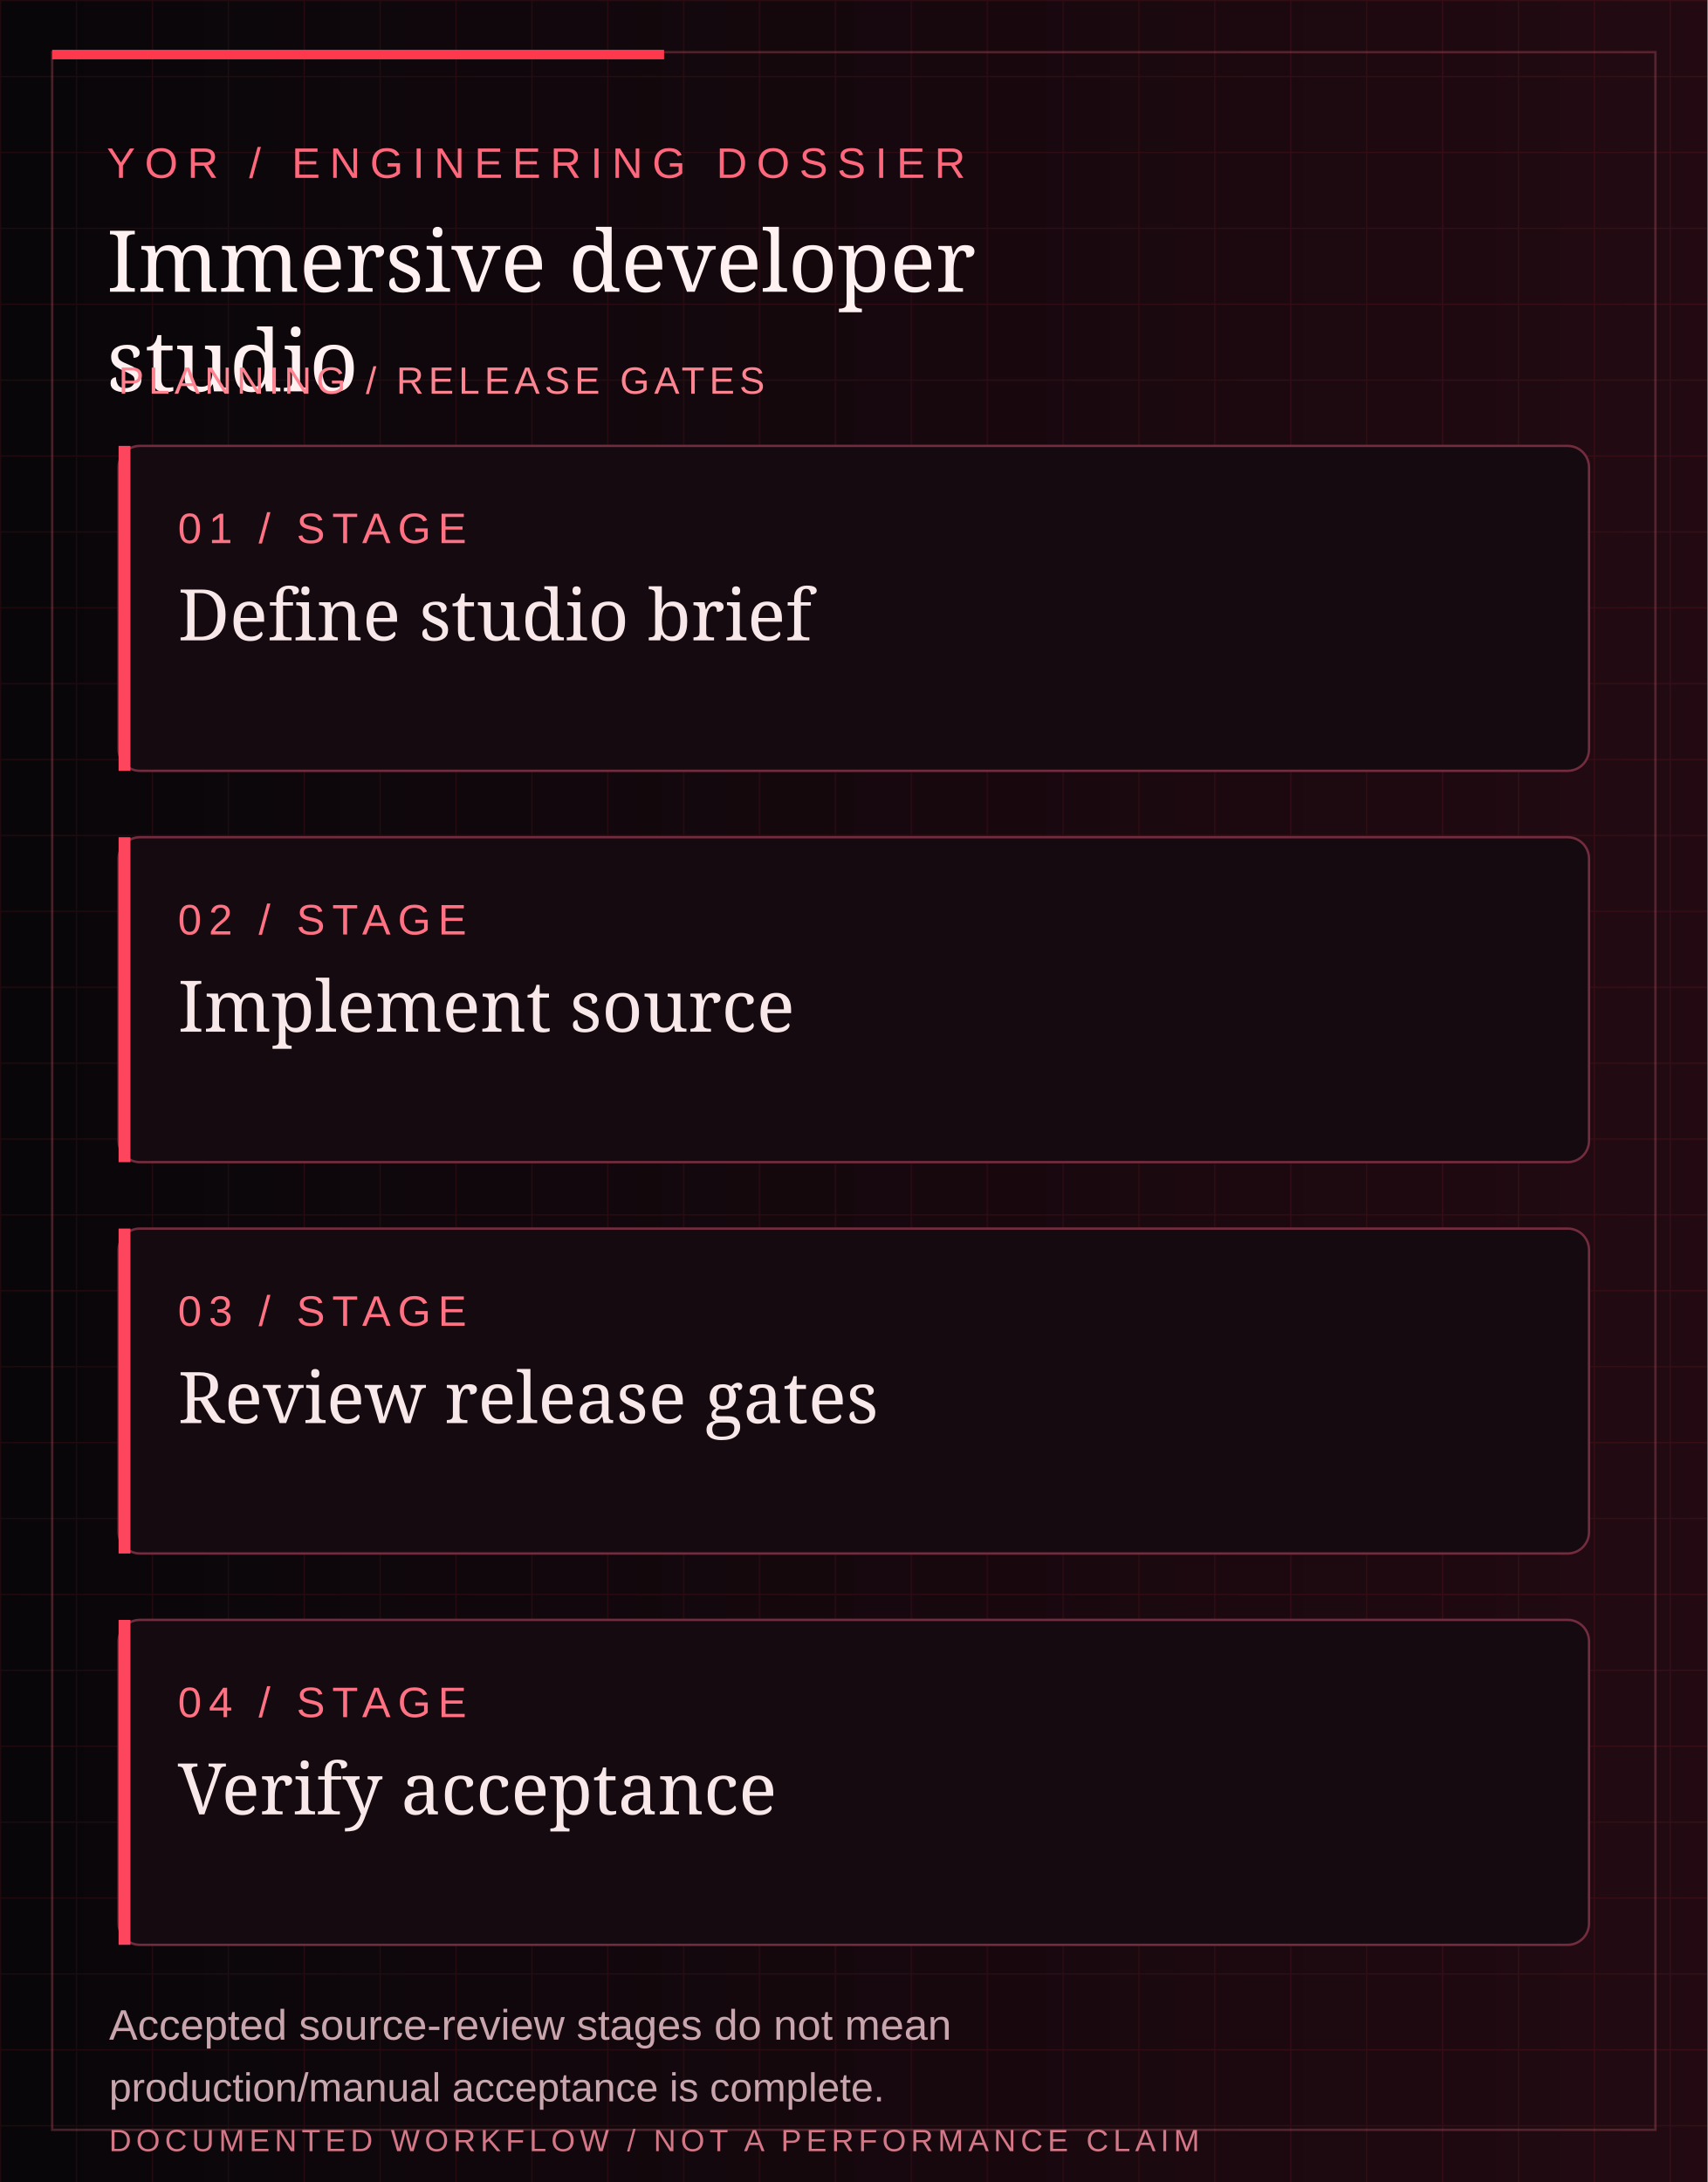
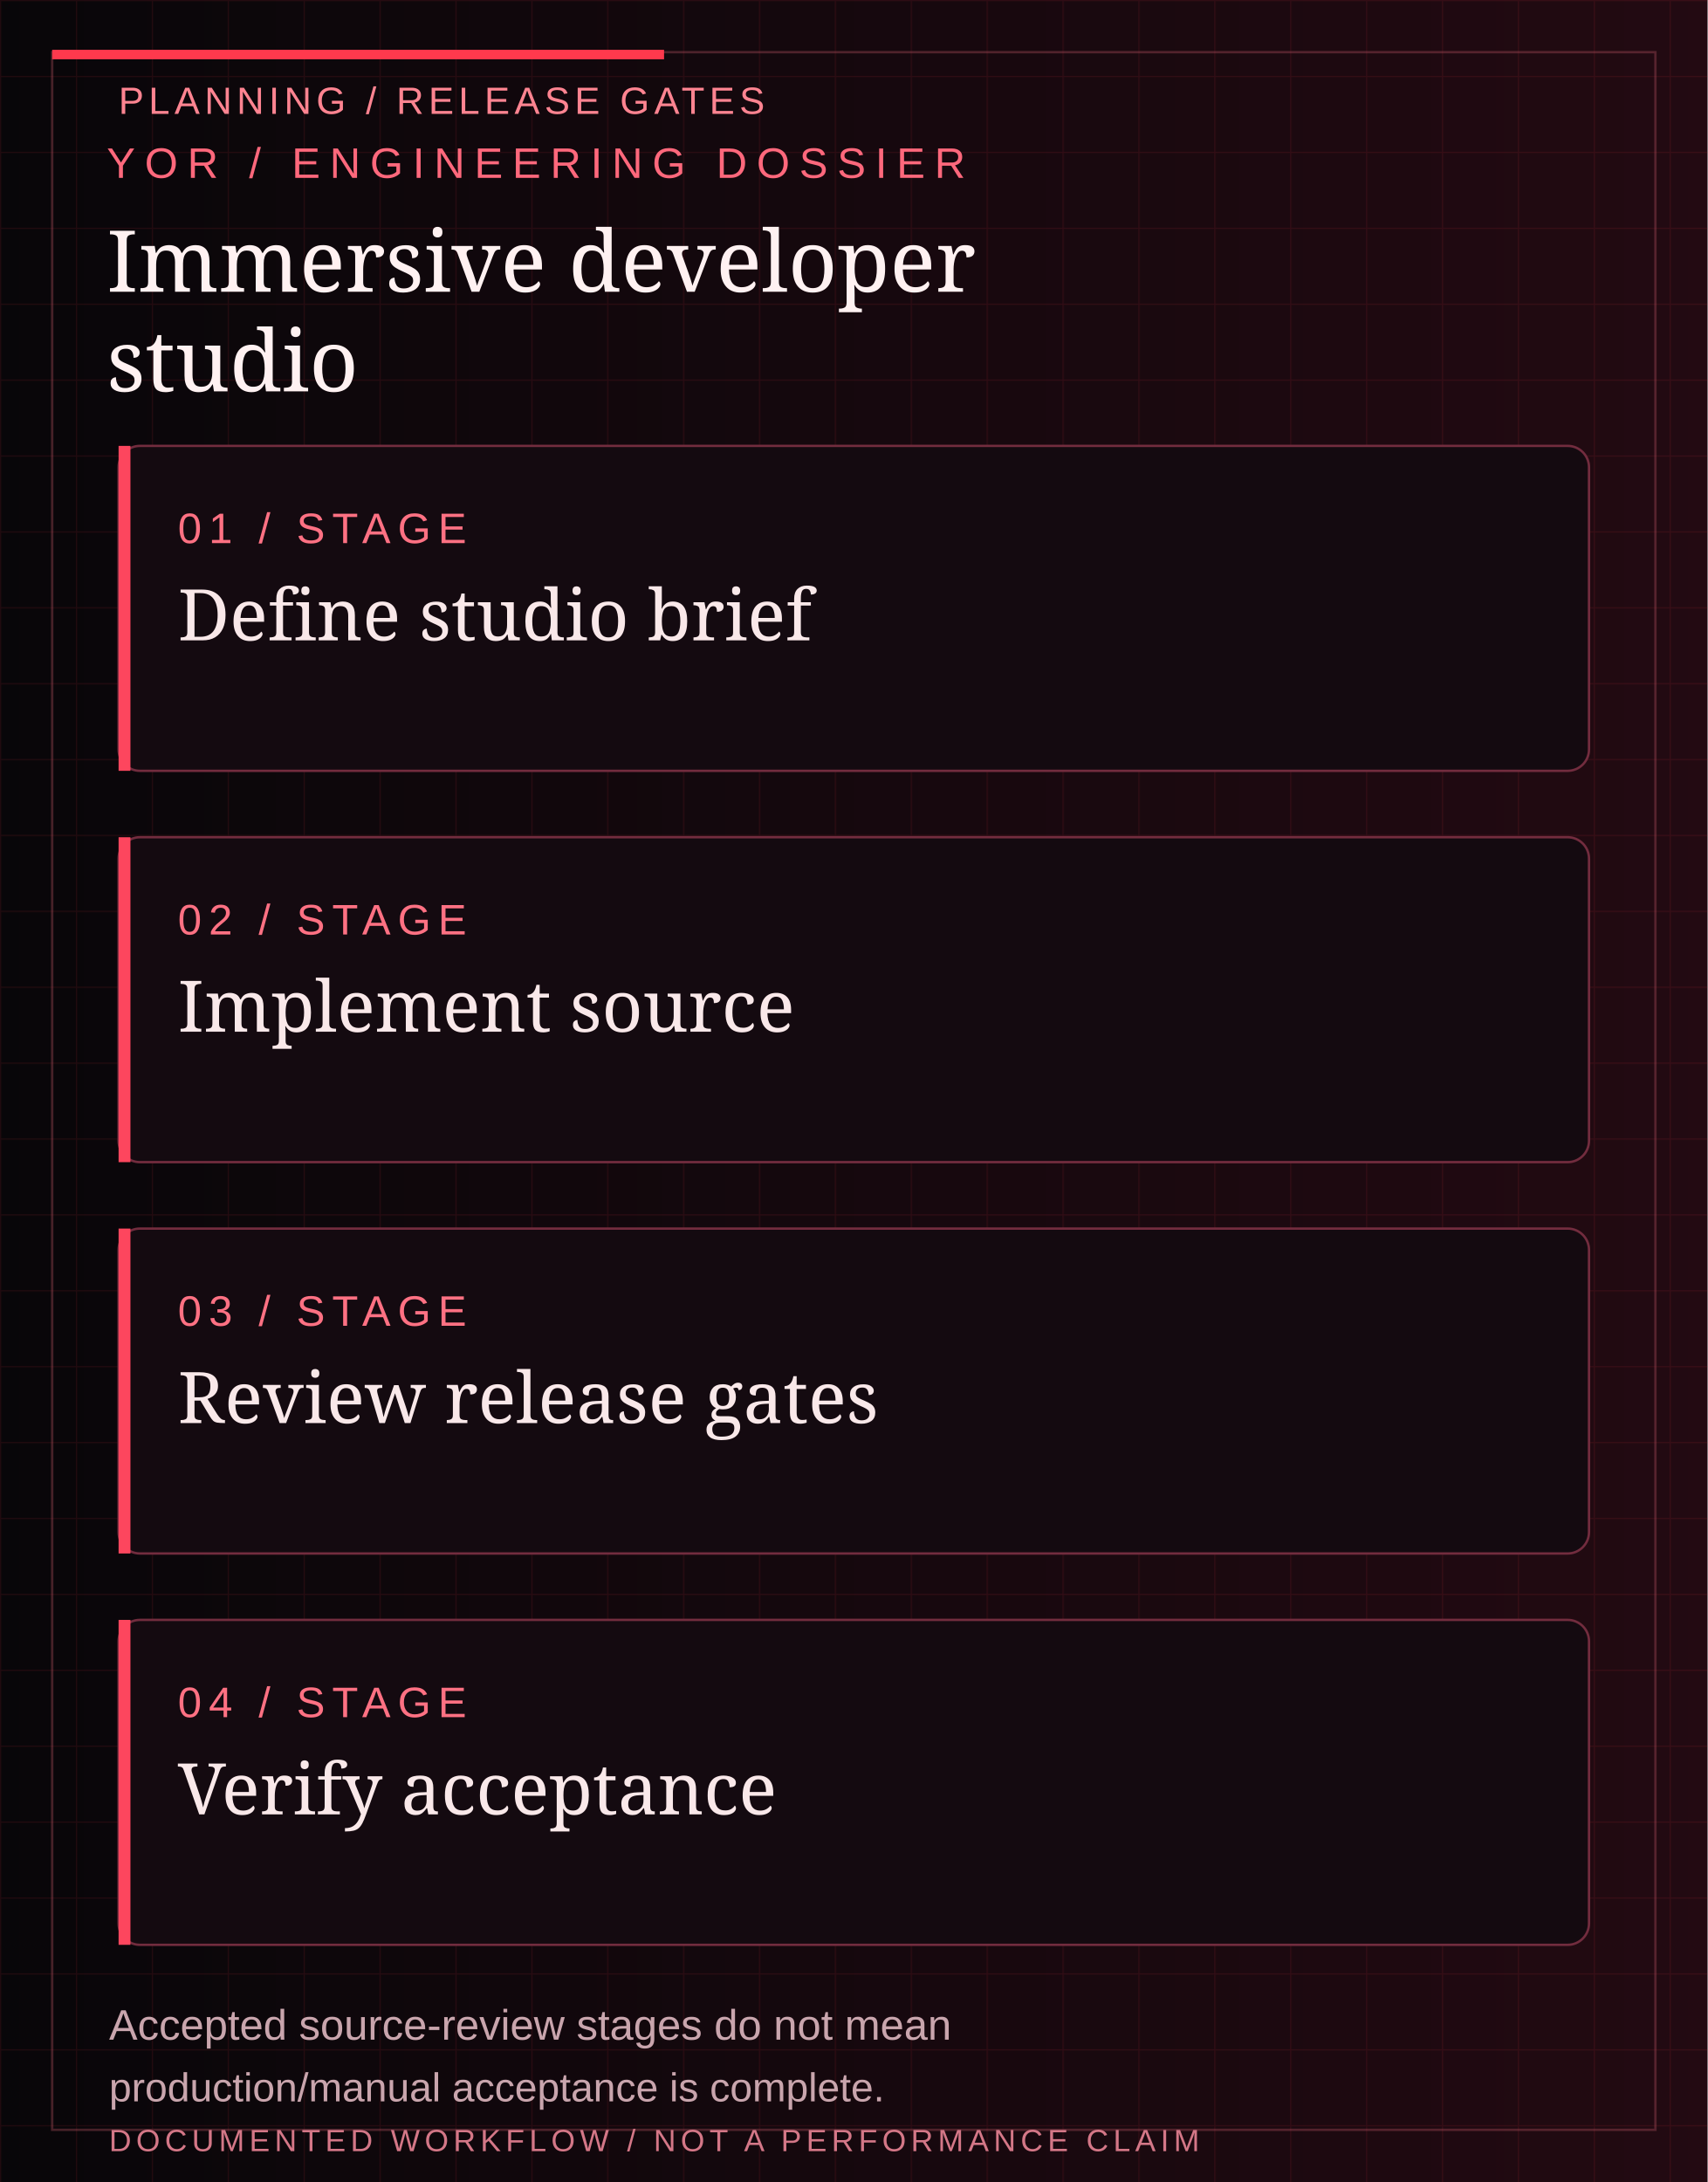
<svg xmlns="http://www.w3.org/2000/svg" width="720" height="920" viewBox="0 0 720 920" role="img">
  <defs>
    <linearGradient id="bg">
      <stop stop-color="#080609" />
      <stop offset="1" stop-color="#230a12" />
    </linearGradient>
    <pattern id="grid" width="32" height="32" patternUnits="userSpaceOnUse">
      <path d="M32 0H0V32" fill="none" stroke="#ff394d" stroke-opacity=".1" />
    </pattern>
  </defs>
  <rect width="720" height="920" fill="url(#bg)" />
  <rect width="720" height="920" fill="url(#grid)" />
  <rect x="22" y="22" width="676" height="876" fill="none" stroke="#a64a59" stroke-opacity=".4" />
  <path d="M22 23 H280" stroke="#ff394d" stroke-width="4" />
  <text x="45" y="75" fill="#ff687c" font-size="18" font-family="Arial" letter-spacing="4">YOR / ENGINEERING DOSSIER</text>
  <text x="45" y="123" font-size="36" fill="#fff1f1" font-family="Georgia">Immersive developer</text>
  <text x="45" y="165" font-size="36" fill="#fff1f1" font-family="Georgia">studio</text>
-   <text x="50" y="166" font-size="16" fill="#ff8491" font-family="Arial" letter-spacing="2">PLANNING / RELEASE GATES</text>
+   <text x="50" y="48" font-size="16" fill="#ff8491" font-family="Arial" letter-spacing="2">PLANNING / RELEASE GATES</text>
  <rect x="50" y="188" width="620" height="137" rx="9" fill="#140a10" stroke="#722c3e" />
  <rect x="50" y="188" width="5" height="137" fill="#fd465e" />
  <text x="75" y="229" fill="#ff7183" font-family="Arial" font-size="18" letter-spacing="3">01 / STAGE</text>
  <text x="75" y="270" fill="#f9e8e9" font-family="Georgia" font-size="30">Define studio brief</text>
  <rect x="50" y="353" width="620" height="137" rx="9" fill="#140a10" stroke="#722c3e" />
  <rect x="50" y="353" width="5" height="137" fill="#fd465e" />
  <text x="75" y="394" fill="#ff7183" font-family="Arial" font-size="18" letter-spacing="3">02 / STAGE</text>
  <text x="75" y="435" fill="#f9e8e9" font-family="Georgia" font-size="30">Implement source</text>
  <rect x="50" y="518" width="620" height="137" rx="9" fill="#140a10" stroke="#722c3e" />
  <rect x="50" y="518" width="5" height="137" fill="#fd465e" />
  <text x="75" y="559" fill="#ff7183" font-family="Arial" font-size="18" letter-spacing="3">03 / STAGE</text>
  <text x="75" y="600" fill="#f9e8e9" font-family="Georgia" font-size="30">Review release gates</text>
  <rect x="50" y="683" width="620" height="137" rx="9" fill="#140a10" stroke="#722c3e" />
  <rect x="50" y="683" width="5" height="137" fill="#fd465e" />
  <text x="75" y="724" fill="#ff7183" font-family="Arial" font-size="18" letter-spacing="3">04 / STAGE</text>
  <text x="75" y="765" fill="#f9e8e9" font-family="Georgia" font-size="30">Verify acceptance</text>
  <text x="46" y="860" fill="#c9a5ad" font-size="18" font-family="Arial">Accepted source-review stages do not mean</text>
  <text x="46" y="886" fill="#c9a5ad" font-size="17" font-family="Arial">production/manual acceptance is complete.</text>
  <text x="46" y="907" fill="#d47787" font-size="13" font-family="Arial" letter-spacing="2">DOCUMENTED WORKFLOW / NOT A PERFORMANCE CLAIM</text>
</svg>
